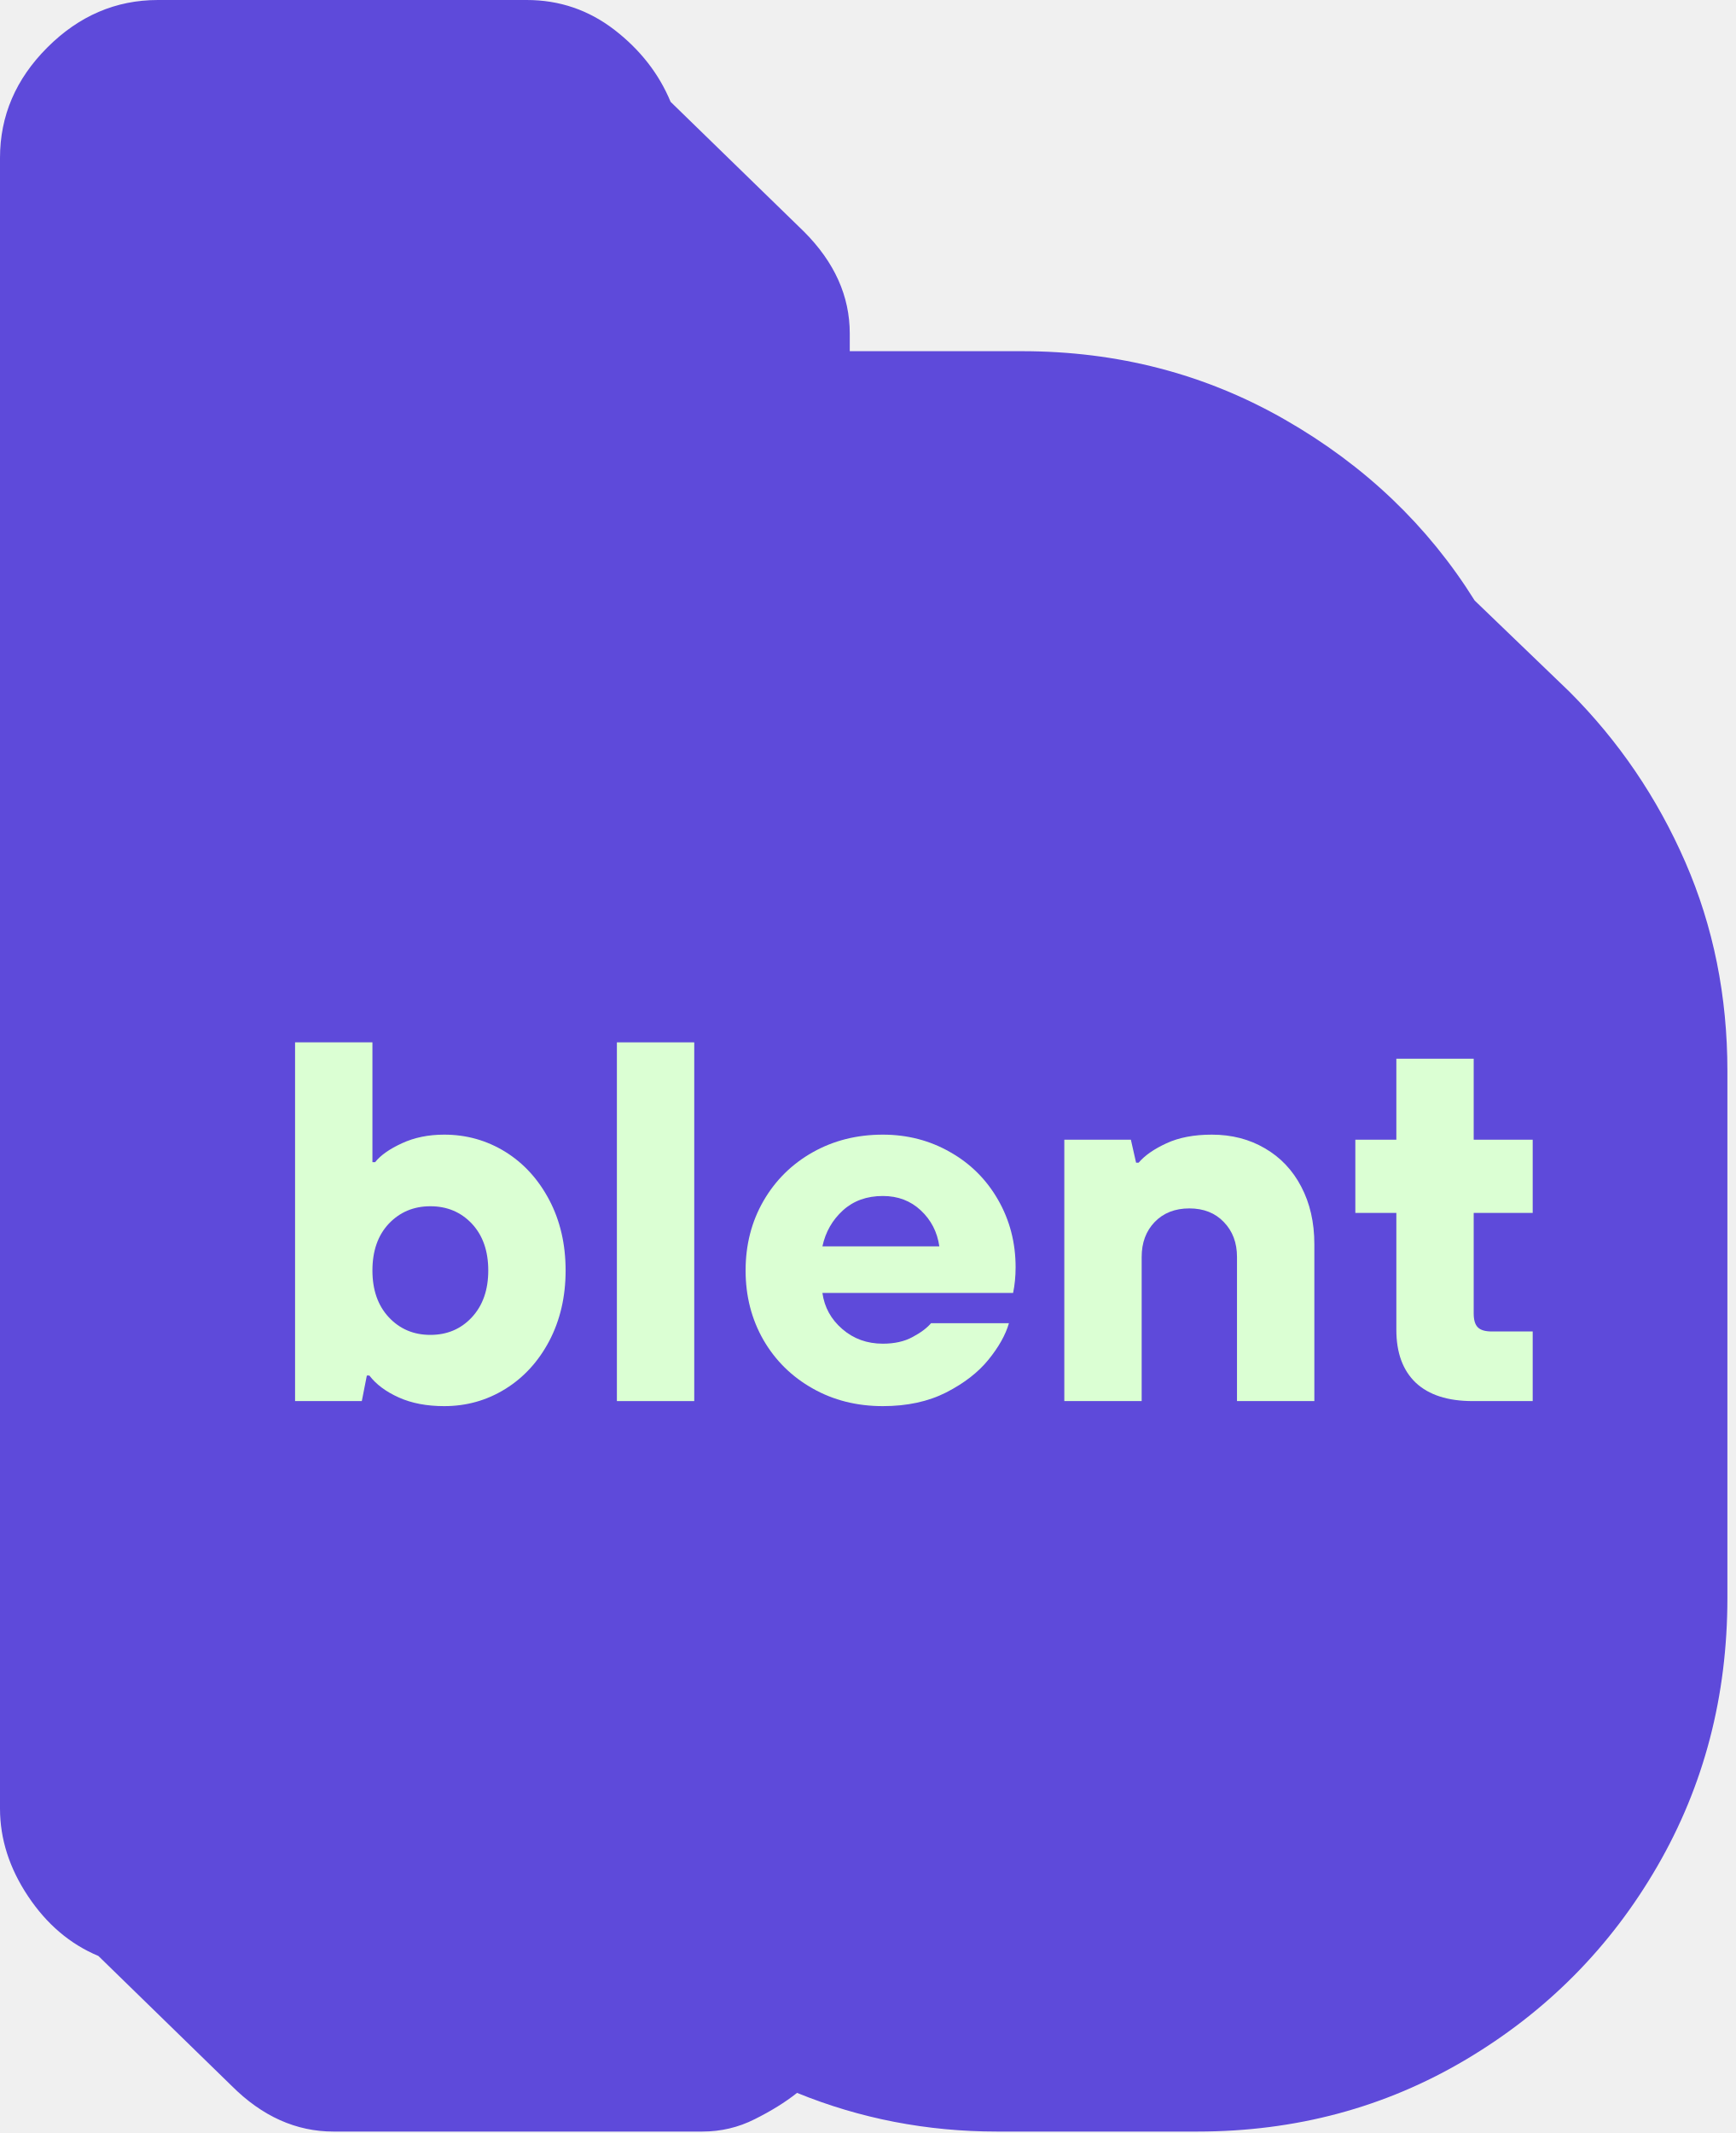
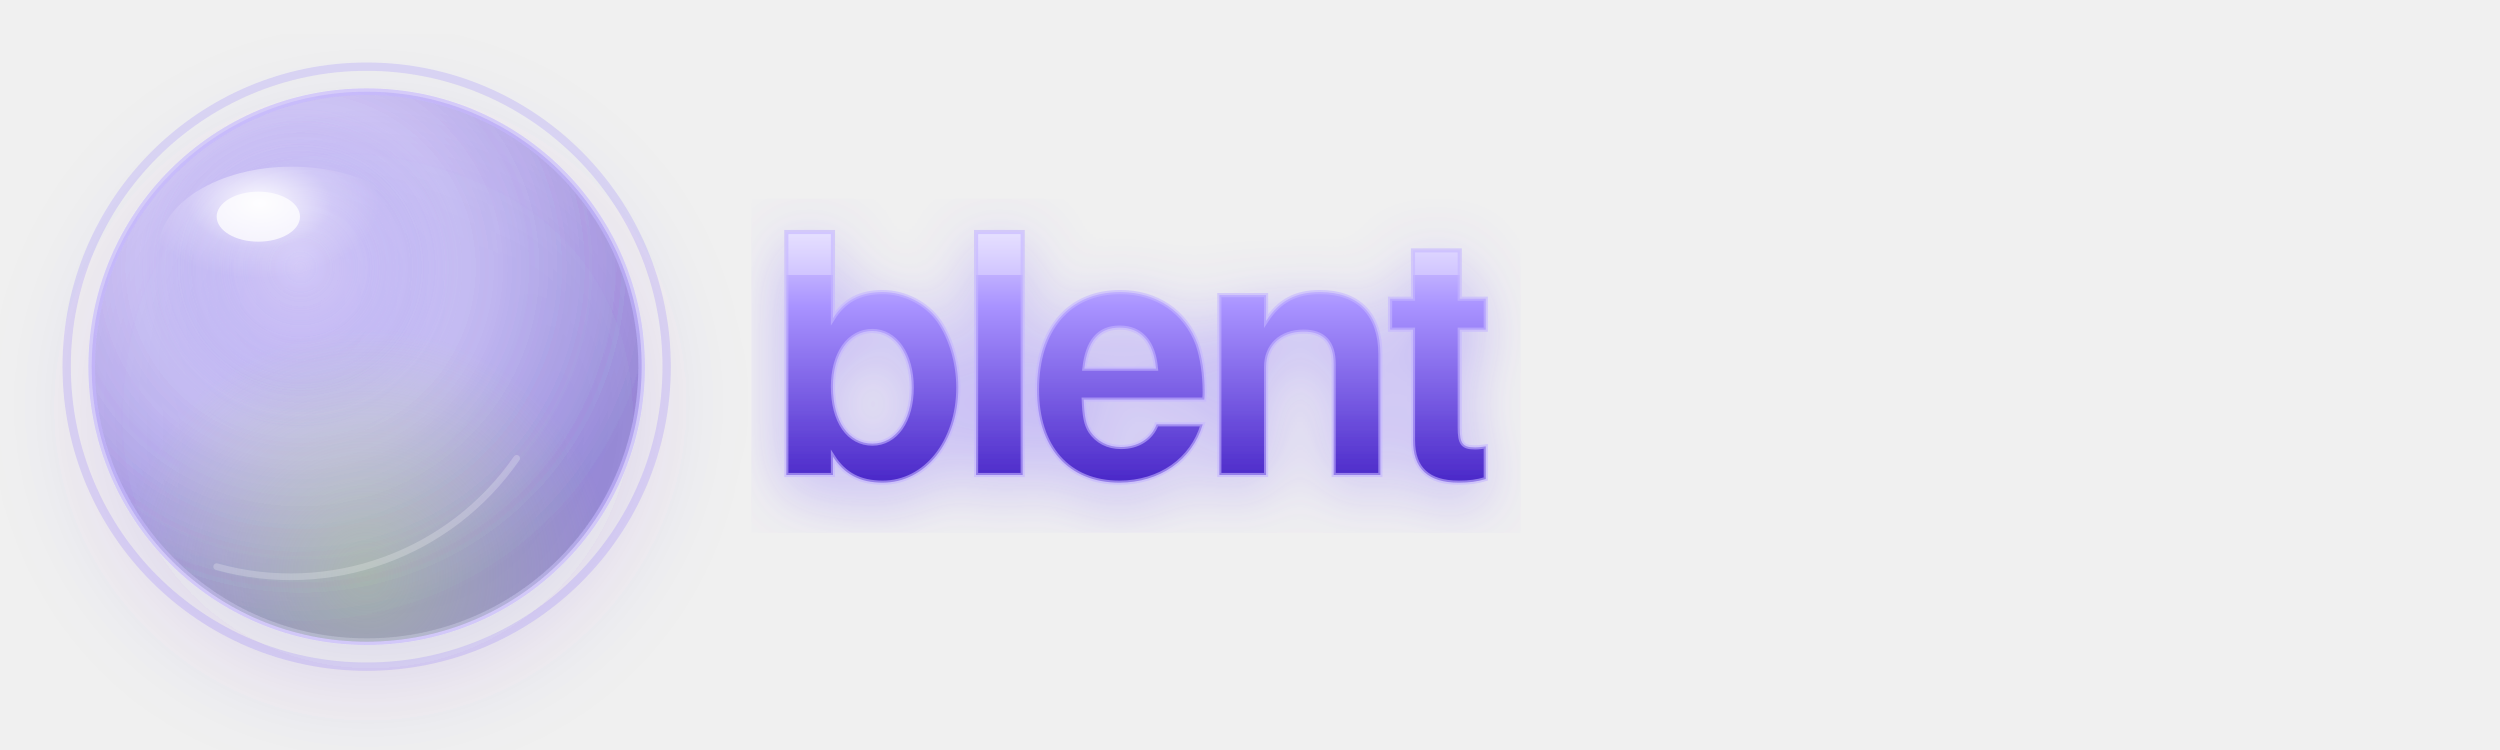
- <svg xmlns="http://www.w3.org/2000/svg" width="201" height="247" viewBox="0 0 201 247" fill="none">
-   <path d="M11.396 226.5C8.13 225.135 5.417 222.833 3.25 219.583C1.083 216.333 0 212.948 0 209.417V18.292C0 13.417 1.823 9.156 5.479 5.5C9.146 1.833 13.417 0 18.292 0H61C64.792 0 68.177 1.156 71.167 3.458C74.151 5.766 76.318 8.542 77.667 11.792L93.125 26.833C96.651 30.365 98.417 34.292 98.417 38.625V40.667H118.333C129.443 40.667 139.609 43.312 148.833 48.604C158.052 53.885 165.375 60.865 170.792 69.542L181.771 80.104C187.464 85.802 191.938 92.375 195.188 99.833C198.438 107.292 200.062 115.354 200.062 124.021V185.021C200.062 196.411 197.354 206.781 191.938 216.125C186.521 225.484 179.13 232.943 169.771 238.5C160.422 244.052 150.052 246.833 138.667 246.833H115.479C107.354 246.833 99.63 245.339 92.312 242.354C90.948 243.438 89.318 244.448 87.417 245.396C85.526 246.354 83.5 246.833 81.333 246.833H38.625C34.292 246.833 30.359 245.068 26.833 241.542L11.396 226.5Z" fill="#5E4ADA" />
-   <mask id="mask0_55_268" style="mask-type:luminance" maskUnits="userSpaceOnUse" x="30" y="102" width="153" height="77">
-     <path d="M182.151 102.606H30.151V178.606H182.151V102.606Z" fill="white" />
-   </mask>
-   <g mask="url(#mask0_55_268)">
-     <path d="M51.445 162.829C49.429 162.829 47.679 162.495 46.195 161.829C44.705 161.162 43.57 160.318 42.778 159.287H42.487L41.903 162.245H34.174V120.704H43.133V134.579H43.445C44.07 133.787 45.101 133.058 46.549 132.391C47.992 131.724 49.622 131.391 51.445 131.391C54.013 131.391 56.367 132.053 58.508 133.37C60.643 134.693 62.346 136.553 63.612 138.954C64.872 141.344 65.507 144.068 65.507 147.12C65.507 150.162 64.872 152.886 63.612 155.287C62.346 157.678 60.643 159.532 58.508 160.849C56.367 162.172 54.013 162.829 51.445 162.829ZM49.841 154.579C51.783 154.579 53.388 153.902 54.653 152.537C55.914 151.178 56.549 149.37 56.549 147.12C56.549 144.86 55.914 143.053 54.653 141.704C53.388 140.36 51.783 139.683 49.841 139.683C47.908 139.683 46.304 140.36 45.028 141.704C43.763 143.053 43.133 144.86 43.133 147.12C43.133 149.37 43.763 151.178 45.028 152.537C46.304 153.902 47.908 154.579 49.841 154.579Z" fill="#DBFFD3" />
-     <path d="M80.405 162.245H71.447V120.704H80.405V162.245Z" fill="#DBFFD3" />
-     <path d="M102.249 162.829C99.249 162.829 96.541 162.152 94.124 160.787C91.708 159.428 89.801 157.553 88.416 155.162C87.041 152.761 86.353 150.079 86.353 147.12C86.353 144.152 87.041 141.469 88.416 139.079C89.801 136.678 91.708 134.797 94.124 133.433C96.541 132.073 99.249 131.391 102.249 131.391C105.093 131.391 107.692 132.068 110.041 133.412C112.4 134.745 114.254 136.594 115.603 138.954C116.947 141.303 117.624 143.902 117.624 146.745C117.624 147.818 117.525 148.808 117.333 149.724H95.249C95.484 151.391 96.254 152.787 97.562 153.912C98.864 155.037 100.426 155.599 102.249 155.599C103.593 155.599 104.739 155.344 105.687 154.829C106.645 154.318 107.359 153.782 107.833 153.224H116.853C116.463 154.573 115.671 155.985 114.478 157.454C113.296 158.912 111.666 160.178 109.583 161.245C107.51 162.297 105.067 162.829 102.249 162.829ZM108.791 144.329C108.551 142.662 107.838 141.277 106.645 140.162C105.463 139.053 103.999 138.495 102.249 138.495C100.385 138.495 98.843 139.053 97.624 140.162C96.4 141.277 95.609 142.662 95.249 144.329H108.791Z" fill="#DBFFD3" />
-     <path d="M123.265 162.245V131.974H130.974L131.578 134.641H131.869C132.578 133.808 133.651 133.058 135.099 132.391C136.541 131.724 138.291 131.391 140.349 131.391C142.651 131.391 144.703 131.922 146.494 132.974C148.296 134.016 149.703 135.495 150.703 137.412C151.713 139.329 152.224 141.553 152.224 144.079V162.245H143.265V145.558C143.265 143.907 142.755 142.558 141.744 141.516C140.744 140.464 139.411 139.933 137.744 139.933C136.078 139.933 134.734 140.464 133.724 141.516C132.724 142.558 132.224 143.907 132.224 145.558V162.245H123.265Z" fill="#DBFFD3" />
-     <path d="M170.575 162.245C167.684 162.245 165.481 161.537 163.971 160.12C162.471 158.693 161.721 156.651 161.721 153.995V140.454H156.971V131.974H161.721V122.599H170.679V131.974H177.512V140.454H170.679V152.099C170.679 152.849 170.835 153.386 171.158 153.704C171.476 154.026 172.012 154.183 172.762 154.183H177.512V162.245H170.575Z" fill="#DBFFD3" />
-   </g>
+ <svg xmlns="http://www.w3.org/2000/svg" viewBox="0 0 300 90" width="300" height="90">
+   <defs>
+     <radialGradient id="v1-body" cx="38%" cy="32%" r="65%">
+       <stop offset="0%" stop-color="#C4B5FF" stop-opacity="0.55" />
+       <stop offset="45%" stop-color="#7B5EFF" stop-opacity="0.28" />
+       <stop offset="100%" stop-color="#3A1FBB" stop-opacity="0.45" />
+     </radialGradient>
+     <radialGradient id="v1-spec" cx="38%" cy="22%" r="45%">
+       <stop offset="0%" stop-color="#ffffff" stop-opacity="0.92" />
+       <stop offset="60%" stop-color="#ffffff" stop-opacity="0.18" />
+       <stop offset="100%" stop-color="#ffffff" stop-opacity="0" />
+     </radialGradient>
+     <radialGradient id="v1-refl" cx="50%" cy="88%" r="45%">
+       <stop offset="0%" stop-color="#B8F05A" stop-opacity="0.35" />
+       <stop offset="100%" stop-color="#B8F05A" stop-opacity="0" />
+     </radialGradient>
+     <linearGradient id="v1-text-grad" x1="0" y1="0" x2="0" y2="1">
+       <stop offset="0%" stop-color="#DDD5FF" stop-opacity="1" />
+       <stop offset="30%" stop-color="#A892FF" stop-opacity="1" />
+       <stop offset="100%" stop-color="#4A28C8" stop-opacity="1" />
+     </linearGradient>
+     <clipPath id="v1-text-clip">
+       <text x="92" y="57" font-family="'Helvetica Neue', Helvetica, Arial, sans-serif" font-weight="800" font-size="40" letter-spacing="-2">blent</text>
+     </clipPath>
+     <filter id="v1-shadow" x="-30%" y="-30%" width="160%" height="160%">
+       <feDropShadow dx="0" dy="4" stdDeviation="6" flood-color="#5533CC" flood-opacity="0.28" />
+     </filter>
+     <filter id="v1-text-glow" x="-5%" y="-20%" width="110%" height="140%">
+       <feDropShadow dx="0" dy="2" stdDeviation="4" flood-color="#7B5EFF" flood-opacity="0.45" />
+     </filter>
+   </defs>
+   <circle cx="44" cy="44" r="36" fill="none" stroke="#7B5EFF" stroke-width="1" opacity="0.18" />
+   <circle cx="44" cy="44" r="33" fill="url(#v1-body)" stroke="#C4B5FF" stroke-width="0.8" stroke-opacity="0.6" filter="url(#v1-shadow)" />
+   <circle cx="44" cy="44" r="33" fill="url(#v1-refl)" />
+   <ellipse cx="35" cy="30" rx="16" ry="10" fill="url(#v1-spec)" />
+   <ellipse cx="31" cy="26" rx="5" ry="3" fill="white" opacity="0.75" />
+   <path d="M 62 55 A 33 33 0 0 1 26 68" fill="none" stroke="white" stroke-width="0.8" stroke-opacity="0.22" stroke-linecap="round" />
+   <text x="92" y="57" font-family="'Helvetica Neue', Helvetica, Arial, sans-serif" font-weight="800" font-size="40" letter-spacing="-2" fill="url(#v1-text-grad)" filter="url(#v1-text-glow)">blent</text>
+   <rect x="92" y="17" width="210" height="16" fill="white" opacity="0.28" clip-path="url(#v1-text-clip)" />
+   <text x="92" y="57" font-family="'Helvetica Neue', Helvetica, Arial, sans-serif" font-weight="800" font-size="40" letter-spacing="-2" fill="none" stroke="#C4B5FF" stroke-width="0.5" stroke-opacity="0.6">blent</text>
</svg>
